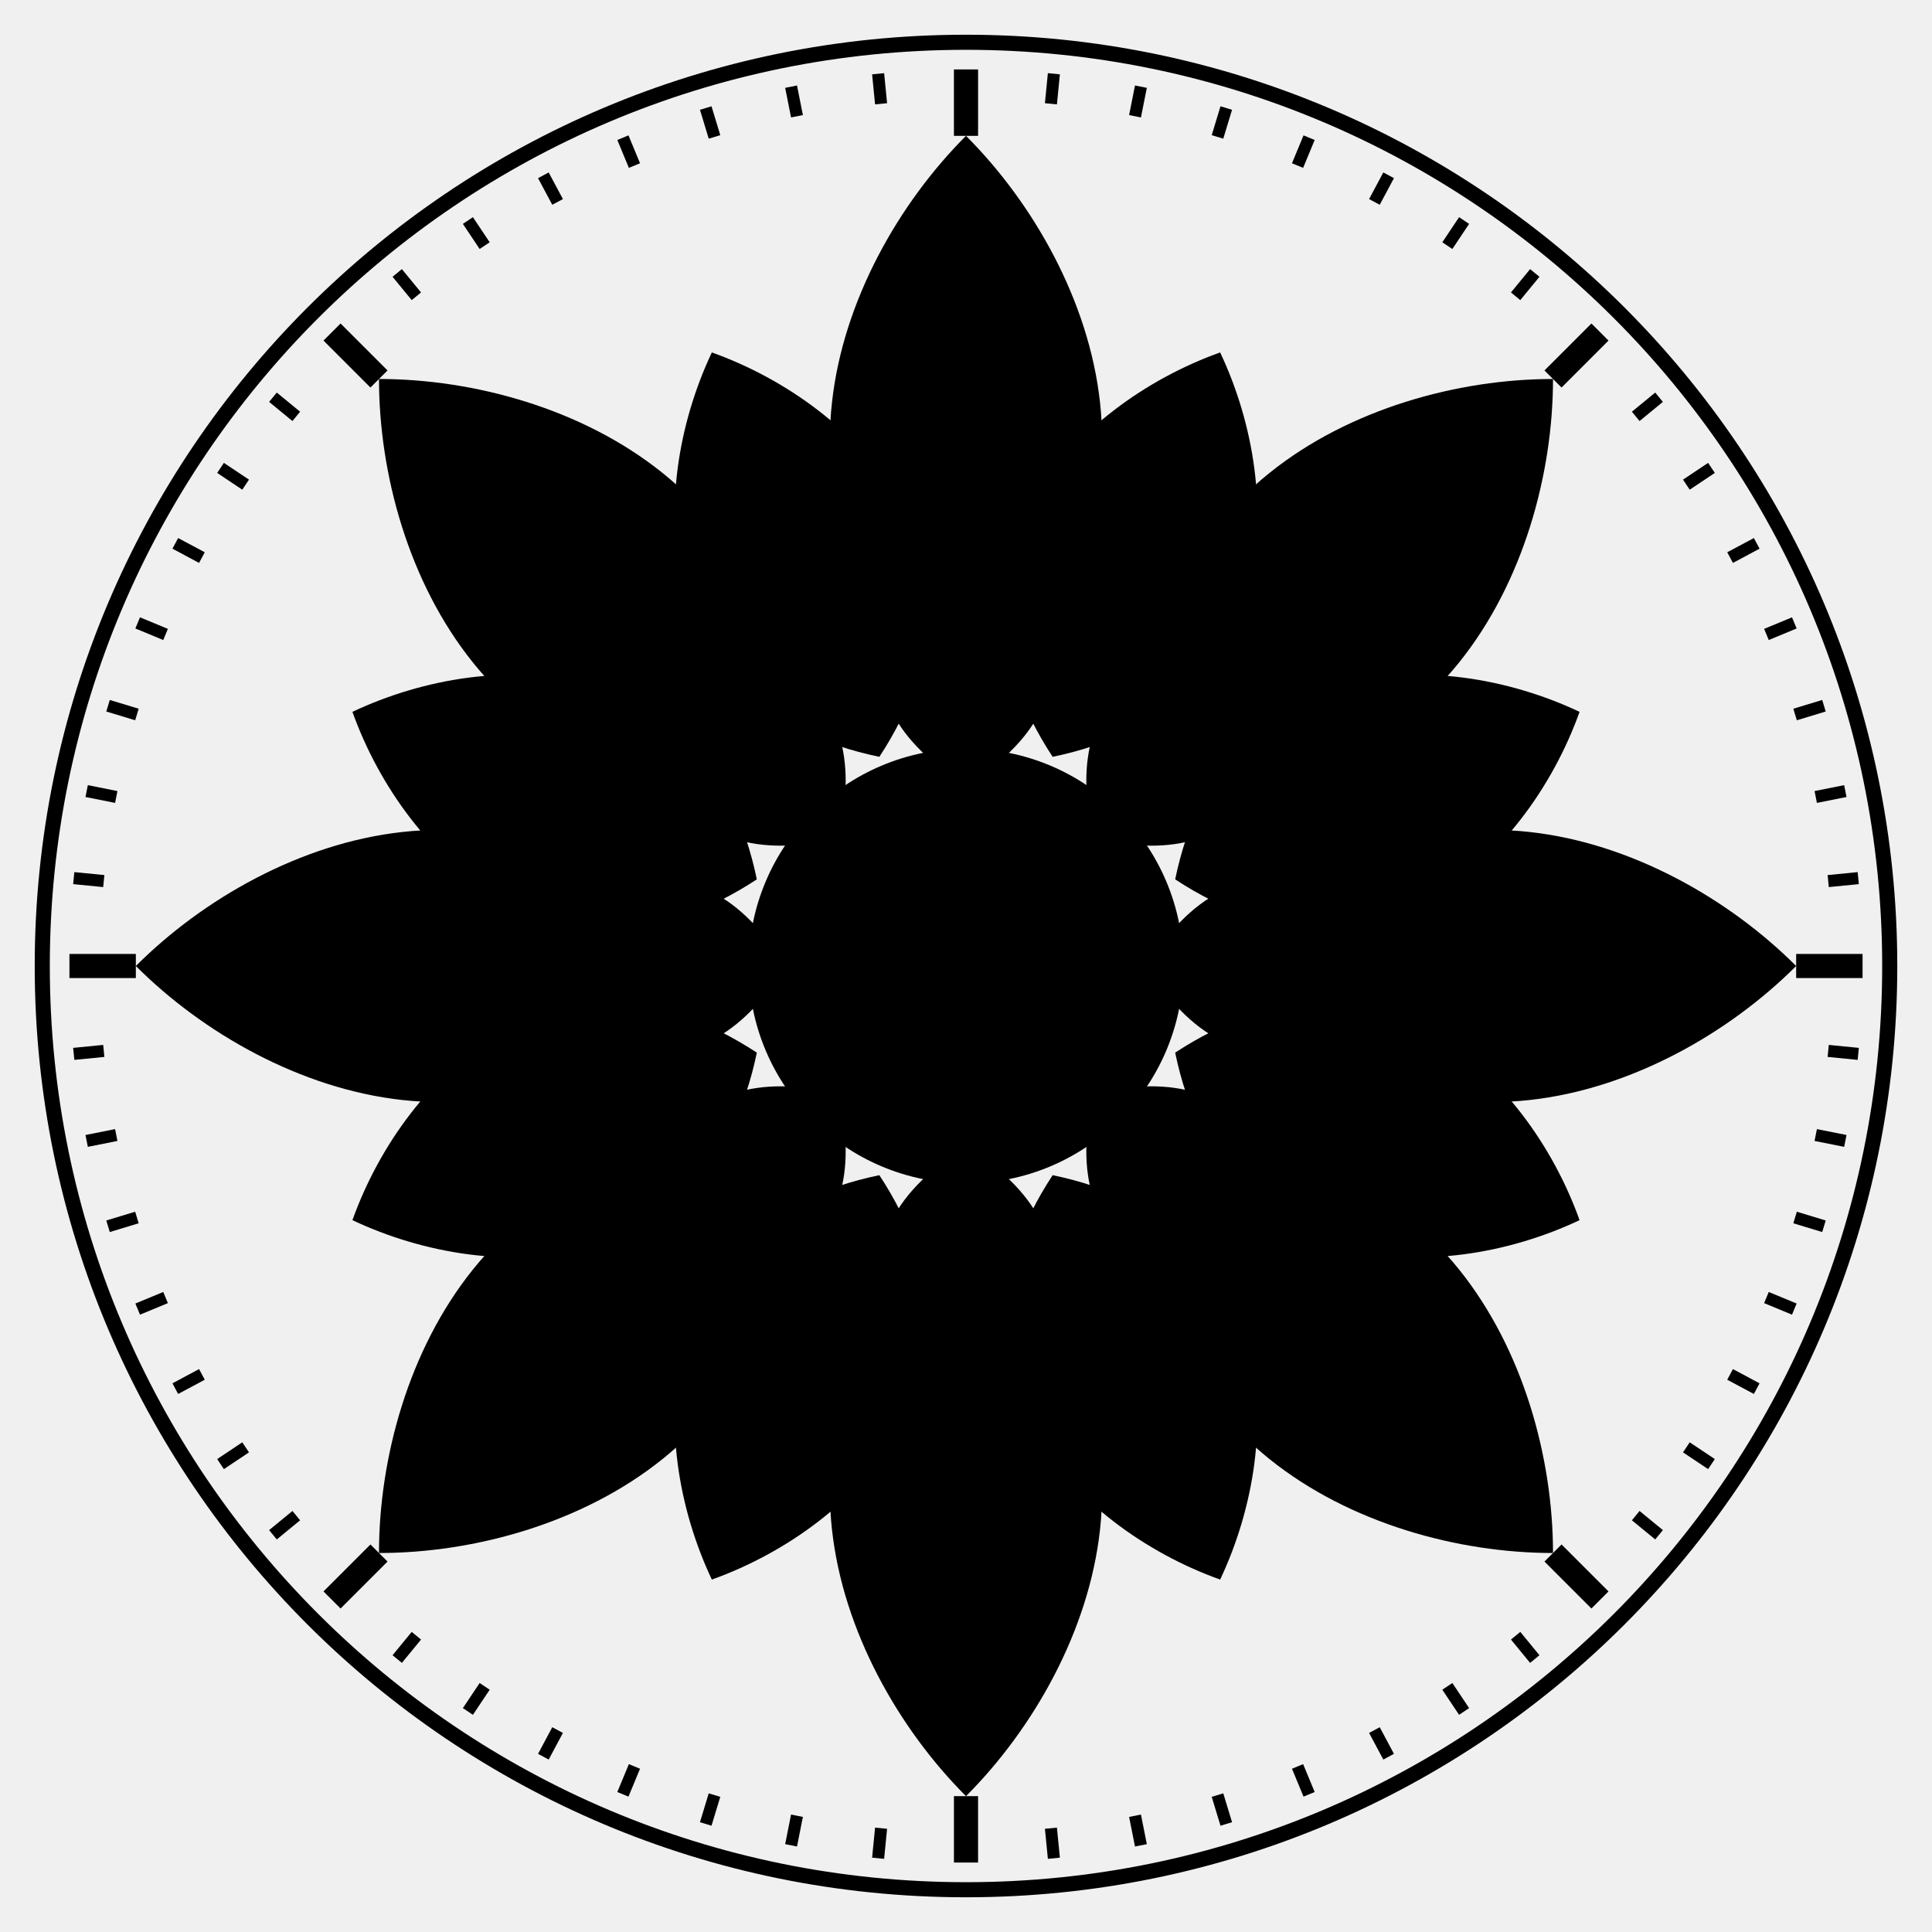
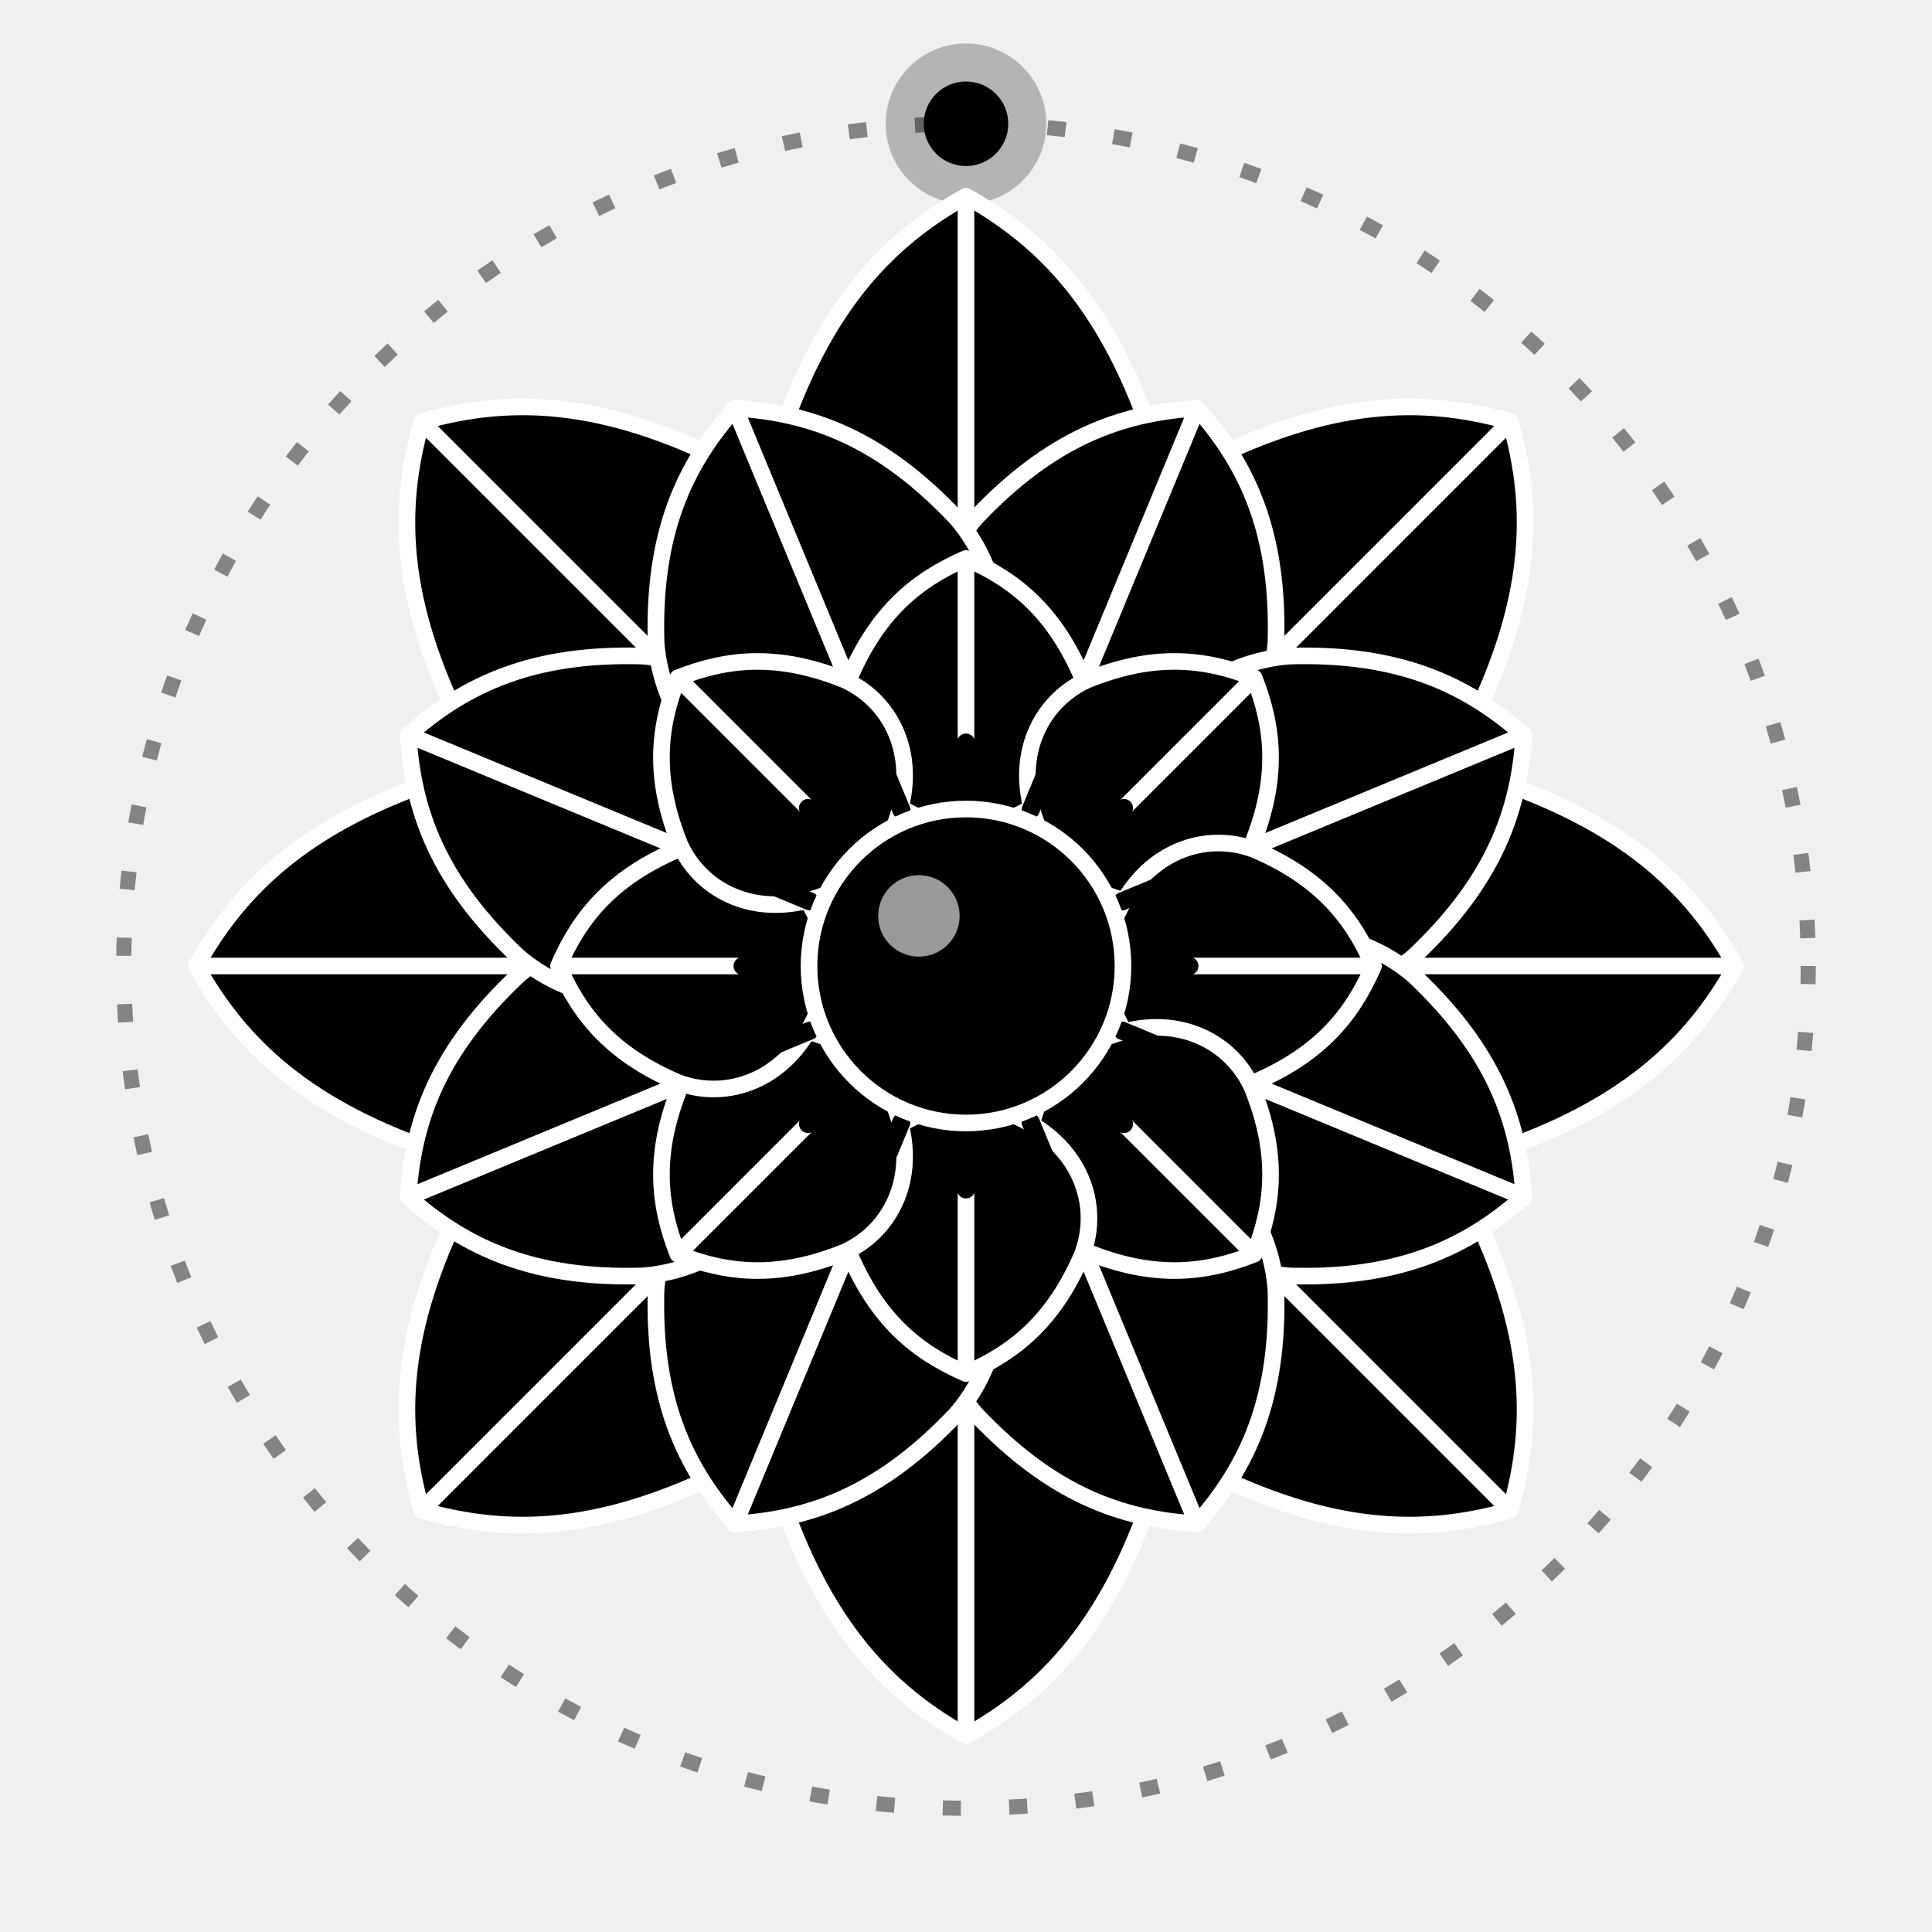
<svg xmlns="http://www.w3.org/2000/svg" viewBox="-32 -32 64 64" role="img" aria-label="Neelabja Mukhopadhyay">
-   <g id="dial" fill="none" stroke="currentColor">
-     <circle r="30.6" stroke-width="0.5" />
-     <line y1="-29.70" y2="-27.50" stroke-width="0.8" transform="rotate(0)" />
-     <line y1="-29.70" y2="-28.70" stroke-width="0.4" transform="rotate(5.625)" />
-     <line y1="-29.70" y2="-28.70" stroke-width="0.4" transform="rotate(11.25)" />
-     <line y1="-29.70" y2="-28.70" stroke-width="0.4" transform="rotate(16.875)" />
-     <line y1="-29.70" y2="-28.70" stroke-width="0.4" transform="rotate(22.5)" />
-     <line y1="-29.70" y2="-28.70" stroke-width="0.4" transform="rotate(28.125)" />
-     <line y1="-29.70" y2="-28.70" stroke-width="0.4" transform="rotate(33.75)" />
-     <line y1="-29.70" y2="-28.70" stroke-width="0.4" transform="rotate(39.375)" />
-     <line y1="-29.70" y2="-27.50" stroke-width="0.8" transform="rotate(45)" />
-     <line y1="-29.70" y2="-28.70" stroke-width="0.4" transform="rotate(50.625)" />
-     <line y1="-29.70" y2="-28.70" stroke-width="0.4" transform="rotate(56.25)" />
-     <line y1="-29.70" y2="-28.70" stroke-width="0.4" transform="rotate(61.875)" />
-     <line y1="-29.70" y2="-28.70" stroke-width="0.4" transform="rotate(67.5)" />
-     <line y1="-29.70" y2="-28.70" stroke-width="0.4" transform="rotate(73.125)" />
-     <line y1="-29.70" y2="-28.70" stroke-width="0.4" transform="rotate(78.75)" />
-     <line y1="-29.70" y2="-28.70" stroke-width="0.4" transform="rotate(84.375)" />
-     <line y1="-29.70" y2="-27.50" stroke-width="0.8" transform="rotate(90)" />
-     <line y1="-29.70" y2="-28.70" stroke-width="0.4" transform="rotate(95.625)" />
-     <line y1="-29.70" y2="-28.70" stroke-width="0.4" transform="rotate(101.25)" />
-     <line y1="-29.70" y2="-28.70" stroke-width="0.4" transform="rotate(106.875)" />
-     <line y1="-29.70" y2="-28.70" stroke-width="0.4" transform="rotate(112.5)" />
-     <line y1="-29.70" y2="-28.70" stroke-width="0.4" transform="rotate(118.125)" />
-     <line y1="-29.70" y2="-28.70" stroke-width="0.4" transform="rotate(123.75)" />
-     <line y1="-29.70" y2="-28.70" stroke-width="0.4" transform="rotate(129.375)" />
-     <line y1="-29.70" y2="-27.50" stroke-width="0.8" transform="rotate(135)" />
-     <line y1="-29.70" y2="-28.70" stroke-width="0.4" transform="rotate(140.625)" />
-     <line y1="-29.70" y2="-28.70" stroke-width="0.4" transform="rotate(146.25)" />
-     <line y1="-29.70" y2="-28.70" stroke-width="0.4" transform="rotate(151.875)" />
-     <line y1="-29.70" y2="-28.70" stroke-width="0.4" transform="rotate(157.5)" />
-     <line y1="-29.70" y2="-28.70" stroke-width="0.4" transform="rotate(163.125)" />
-     <line y1="-29.70" y2="-28.70" stroke-width="0.4" transform="rotate(168.75)" />
-     <line y1="-29.70" y2="-28.70" stroke-width="0.4" transform="rotate(174.375)" />
-     <line y1="-29.70" y2="-27.50" stroke-width="0.8" transform="rotate(180)" />
-     <line y1="-29.70" y2="-28.70" stroke-width="0.4" transform="rotate(185.625)" />
-     <line y1="-29.70" y2="-28.70" stroke-width="0.4" transform="rotate(191.25)" />
-     <line y1="-29.70" y2="-28.70" stroke-width="0.4" transform="rotate(196.875)" />
-     <line y1="-29.70" y2="-28.70" stroke-width="0.4" transform="rotate(202.5)" />
-     <line y1="-29.70" y2="-28.70" stroke-width="0.4" transform="rotate(208.125)" />
-     <line y1="-29.70" y2="-28.70" stroke-width="0.4" transform="rotate(213.75)" />
-     <line y1="-29.70" y2="-28.70" stroke-width="0.4" transform="rotate(219.375)" />
-     <line y1="-29.70" y2="-27.50" stroke-width="0.8" transform="rotate(225)" />
-     <line y1="-29.70" y2="-28.70" stroke-width="0.4" transform="rotate(230.625)" />
-     <line y1="-29.70" y2="-28.70" stroke-width="0.4" transform="rotate(236.25)" />
-     <line y1="-29.70" y2="-28.70" stroke-width="0.4" transform="rotate(241.875)" />
-     <line y1="-29.70" y2="-28.70" stroke-width="0.4" transform="rotate(247.5)" />
-     <line y1="-29.70" y2="-28.70" stroke-width="0.4" transform="rotate(253.125)" />
-     <line y1="-29.70" y2="-28.70" stroke-width="0.4" transform="rotate(258.75)" />
-     <line y1="-29.70" y2="-28.70" stroke-width="0.4" transform="rotate(264.375)" />
-     <line y1="-29.70" y2="-27.50" stroke-width="0.8" transform="rotate(270)" />
-     <line y1="-29.70" y2="-28.70" stroke-width="0.4" transform="rotate(275.625)" />
-     <line y1="-29.70" y2="-28.70" stroke-width="0.4" transform="rotate(281.25)" />
-     <line y1="-29.70" y2="-28.70" stroke-width="0.4" transform="rotate(286.875)" />
-     <line y1="-29.70" y2="-28.70" stroke-width="0.4" transform="rotate(292.5)" />
-     <line y1="-29.70" y2="-28.70" stroke-width="0.4" transform="rotate(298.125)" />
-     <line y1="-29.70" y2="-28.70" stroke-width="0.4" transform="rotate(303.75)" />
-     <line y1="-29.70" y2="-28.70" stroke-width="0.4" transform="rotate(309.375)" />
-     <line y1="-29.70" y2="-27.50" stroke-width="0.8" transform="rotate(315)" />
-     <line y1="-29.70" y2="-28.70" stroke-width="0.4" transform="rotate(320.625)" />
-     <line y1="-29.70" y2="-28.70" stroke-width="0.4" transform="rotate(326.25)" />
-     <line y1="-29.70" y2="-28.70" stroke-width="0.4" transform="rotate(331.875)" />
-     <line y1="-29.70" y2="-28.70" stroke-width="0.4" transform="rotate(337.5)" />
-     <line y1="-29.70" y2="-28.70" stroke-width="0.4" transform="rotate(343.125)" />
-     <line y1="-29.70" y2="-28.70" stroke-width="0.4" transform="rotate(348.75)" />
-     <line y1="-29.70" y2="-28.70" stroke-width="0.4" transform="rotate(354.375)" />
+   <defs>
+     <linearGradient id="full-mono-back-lit" gradientUnits="userSpaceOnUse" x1="0" y1="-7" x2="0" y2="-25.5">
+       <stop offset="0" stop-color="currentColor" />
+       <stop offset="1" stop-color="currentColor" />
+     </linearGradient>
+     <linearGradient id="full-mono-back-shade" gradientUnits="userSpaceOnUse" x1="0" y1="-7" x2="0" y2="-25.5">
+       <stop offset="0" stop-color="currentColor" />
+       <stop offset="1" stop-color="currentColor" />
+     </linearGradient>
+     <linearGradient id="full-mono-middle-lit" gradientUnits="userSpaceOnUse" x1="0" y1="-6" x2="0" y2="-20">
+       <stop offset="0" stop-color="currentColor" />
+       <stop offset="1" stop-color="currentColor" />
+     </linearGradient>
+     <linearGradient id="full-mono-middle-shade" gradientUnits="userSpaceOnUse" x1="0" y1="-6" x2="0" y2="-20">
+       <stop offset="0" stop-color="currentColor" />
+       <stop offset="1" stop-color="currentColor" />
+     </linearGradient>
+     <linearGradient id="full-mono-front-lit" gradientUnits="userSpaceOnUse" x1="0" y1="-4.5" x2="0" y2="-13.5">
+       <stop offset="0" stop-color="currentColor" />
+       <stop offset="1" stop-color="currentColor" />
+     </linearGradient>
+     <linearGradient id="full-mono-front-shade" gradientUnits="userSpaceOnUse" x1="0" y1="-4.5" x2="0" y2="-13.5">
+       <stop offset="0" stop-color="currentColor" />
+       <stop offset="1" stop-color="currentColor" />
+     </linearGradient>
+     <radialGradient id="full-mono-heart" cx="0.4" cy="0.36" r="0.62">
+       <stop offset="0" stop-color="currentColor" />
+       <stop offset="0.5" stop-color="currentColor" />
+       <stop offset="1" stop-color="currentColor" />
+     </radialGradient>
+   </defs>
+   <circle r="27.9" fill="none" stroke="currentColor" stroke-width="0.5" stroke-dasharray="0.6 1.6" opacity="0.45" />
+   <g class="logo__orbit">
+     <circle cy="-27.9" r="2.66" fill="currentColor" opacity="0.25" />
+     <circle cy="-27.9" r="1.4" fill="currentColor" />
  </g>
-   <g id="petals-back" fill="currentColor">
-     <path d="M0 -9C7.4 -14.55 4.44 -23.06 0 -27.5C-4.44 -23.06 -7.4 -14.55 0 -9Z" transform="rotate(0)" />
-     <path d="M0 -9C7.4 -14.55 4.44 -23.06 0 -27.5C-4.44 -23.06 -7.4 -14.55 0 -9Z" transform="rotate(45)" />
-     <path d="M0 -9C7.4 -14.55 4.44 -23.06 0 -27.5C-4.44 -23.06 -7.4 -14.55 0 -9Z" transform="rotate(90)" />
-     <path d="M0 -9C7.4 -14.55 4.44 -23.06 0 -27.5C-4.44 -23.06 -7.4 -14.55 0 -9Z" transform="rotate(135)" />
-     <path d="M0 -9C7.4 -14.55 4.44 -23.06 0 -27.5C-4.44 -23.06 -7.4 -14.55 0 -9Z" transform="rotate(180)" />
-     <path d="M0 -9C7.4 -14.55 4.44 -23.06 0 -27.5C-4.44 -23.06 -7.4 -14.55 0 -9Z" transform="rotate(225)" />
-     <path d="M0 -9C7.4 -14.55 4.44 -23.06 0 -27.5C-4.44 -23.06 -7.4 -14.55 0 -9Z" transform="rotate(270)" />
-     <path d="M0 -9C7.4 -14.55 4.44 -23.06 0 -27.5C-4.44 -23.06 -7.4 -14.55 0 -9Z" transform="rotate(315)" />
-   </g>
-   <g id="petals-middle" fill="currentColor">
-     <path d="M0 -7.5C6.4 -11.85 3.84 -18.52 0 -22C-3.84 -18.52 -6.4 -11.85 0 -7.5Z" transform="rotate(22.5)" />
-     <path d="M0 -7.5C6.4 -11.85 3.84 -18.52 0 -22C-3.84 -18.52 -6.4 -11.85 0 -7.5Z" transform="rotate(67.5)" />
-     <path d="M0 -7.5C6.4 -11.85 3.84 -18.52 0 -22C-3.84 -18.52 -6.4 -11.85 0 -7.5Z" transform="rotate(112.5)" />
-     <path d="M0 -7.5C6.4 -11.85 3.84 -18.52 0 -22C-3.84 -18.52 -6.4 -11.85 0 -7.5Z" transform="rotate(157.5)" />
-     <path d="M0 -7.5C6.4 -11.85 3.84 -18.52 0 -22C-3.84 -18.52 -6.4 -11.85 0 -7.5Z" transform="rotate(202.5)" />
-     <path d="M0 -7.5C6.4 -11.85 3.84 -18.52 0 -22C-3.84 -18.52 -6.4 -11.85 0 -7.5Z" transform="rotate(247.5)" />
-     <path d="M0 -7.5C6.4 -11.85 3.84 -18.52 0 -22C-3.84 -18.52 -6.4 -11.85 0 -7.5Z" transform="rotate(292.5)" />
-     <path d="M0 -7.5C6.4 -11.85 3.84 -18.52 0 -22C-3.84 -18.52 -6.4 -11.85 0 -7.5Z" transform="rotate(337.5)" />
-   </g>
-   <g id="petals-front" fill="currentColor">
-     <path d="M0 -6C4.8 -8.85 2.88 -13.22 0 -15.5C-2.88 -13.22 -4.8 -8.85 0 -6Z" transform="rotate(0)" />
-     <path d="M0 -6C4.8 -8.85 2.88 -13.22 0 -15.5C-2.88 -13.22 -4.8 -8.85 0 -6Z" transform="rotate(45)" />
-     <path d="M0 -6C4.8 -8.85 2.88 -13.22 0 -15.5C-2.88 -13.22 -4.8 -8.85 0 -6Z" transform="rotate(90)" />
-     <path d="M0 -6C4.8 -8.85 2.88 -13.22 0 -15.5C-2.88 -13.22 -4.8 -8.85 0 -6Z" transform="rotate(135)" />
-     <path d="M0 -6C4.8 -8.85 2.88 -13.22 0 -15.5C-2.88 -13.22 -4.8 -8.85 0 -6Z" transform="rotate(180)" />
-     <path d="M0 -6C4.8 -8.85 2.88 -13.22 0 -15.5C-2.88 -13.22 -4.8 -8.85 0 -6Z" transform="rotate(225)" />
-     <path d="M0 -6C4.8 -8.85 2.88 -13.22 0 -15.5C-2.88 -13.22 -4.8 -8.85 0 -6Z" transform="rotate(270)" />
-     <path d="M0 -6C4.8 -8.85 2.88 -13.22 0 -15.5C-2.88 -13.22 -4.8 -8.85 0 -6Z" transform="rotate(315)" />
-   </g>
-   <g id="lens">
-     <circle r="7.2" fill="currentColor" />
+   <g class="logo__turn">
+     <g class="logo__layer logo__layer--back">
+       <g transform="rotate(0)">
+         <g class="logo__petal" style="--i:0;--l:0">
+           <path d="M0 -7C-5.55 -8.11 -7.4 -13.29 -6.22 -17.36C-4.74 -21.8 -2.66 -24.02 0 -25.5Z" fill="url(#full-mono-back-lit)" />
+           <path d="M0 -7C5.55 -8.11 7.4 -13.29 6.22 -17.36C4.74 -21.8 2.66 -24.02 0 -25.5Z" fill="url(#full-mono-back-shade)" />
+           <path d="M0 -7C-5.55 -8.11 -7.4 -13.29 -6.22 -17.36C-4.74 -21.8 -2.66 -24.02 0 -25.5ZM0 -7C5.55 -8.11 7.4 -13.29 6.22 -17.36C4.74 -21.8 2.66 -24.02 0 -25.5Z" fill="none" stroke="#ffffff" stroke-width="0.55" stroke-linejoin="round" />
+         </g>
+       </g>
+       <g transform="rotate(45)">
+         <g class="logo__petal" style="--i:1;--l:0">
+           <path d="M0 -7C-5.55 -8.11 -7.4 -13.29 -6.22 -17.36C-4.74 -21.8 -2.66 -24.02 0 -25.5Z" fill="url(#full-mono-back-lit)" />
+           <path d="M0 -7C5.55 -8.11 7.4 -13.29 6.22 -17.36C4.74 -21.8 2.66 -24.02 0 -25.5Z" fill="url(#full-mono-back-shade)" />
+           <path d="M0 -7C-5.55 -8.11 -7.4 -13.29 -6.22 -17.36C-4.74 -21.8 -2.66 -24.02 0 -25.5ZM0 -7C5.55 -8.11 7.4 -13.29 6.22 -17.36C4.74 -21.8 2.66 -24.02 0 -25.5Z" fill="none" stroke="#ffffff" stroke-width="0.55" stroke-linejoin="round" />
+         </g>
+       </g>
+       <g transform="rotate(90)">
+         <g class="logo__petal" style="--i:2;--l:0">
+           <path d="M0 -7C-5.55 -8.11 -7.4 -13.29 -6.22 -17.36C-4.74 -21.8 -2.66 -24.02 0 -25.5Z" fill="url(#full-mono-back-lit)" />
+           <path d="M0 -7C5.55 -8.11 7.4 -13.29 6.22 -17.36C4.74 -21.8 2.66 -24.02 0 -25.5Z" fill="url(#full-mono-back-shade)" />
+           <path d="M0 -7C-5.55 -8.11 -7.4 -13.29 -6.22 -17.36C-4.74 -21.8 -2.66 -24.02 0 -25.5ZM0 -7C5.55 -8.11 7.4 -13.29 6.22 -17.36C4.74 -21.8 2.66 -24.02 0 -25.5Z" fill="none" stroke="#ffffff" stroke-width="0.55" stroke-linejoin="round" />
+         </g>
+       </g>
+       <g transform="rotate(135)">
+         <g class="logo__petal" style="--i:3;--l:0">
+           <path d="M0 -7C-5.55 -8.11 -7.4 -13.29 -6.22 -17.36C-4.74 -21.8 -2.66 -24.02 0 -25.5Z" fill="url(#full-mono-back-lit)" />
+           <path d="M0 -7C5.55 -8.11 7.4 -13.29 6.22 -17.36C4.74 -21.8 2.66 -24.02 0 -25.5Z" fill="url(#full-mono-back-shade)" />
+           <path d="M0 -7C-5.55 -8.11 -7.4 -13.29 -6.22 -17.36C-4.74 -21.8 -2.66 -24.02 0 -25.5ZM0 -7C5.55 -8.11 7.4 -13.29 6.22 -17.36C4.74 -21.8 2.66 -24.02 0 -25.5Z" fill="none" stroke="#ffffff" stroke-width="0.55" stroke-linejoin="round" />
+         </g>
+       </g>
+       <g transform="rotate(180)">
+         <g class="logo__petal" style="--i:4;--l:0">
+           <path d="M0 -7C-5.55 -8.11 -7.4 -13.29 -6.22 -17.36C-4.74 -21.8 -2.66 -24.02 0 -25.5Z" fill="url(#full-mono-back-lit)" />
+           <path d="M0 -7C5.55 -8.11 7.4 -13.29 6.22 -17.36C4.74 -21.8 2.66 -24.02 0 -25.5Z" fill="url(#full-mono-back-shade)" />
+           <path d="M0 -7C-5.55 -8.11 -7.4 -13.29 -6.22 -17.36C-4.74 -21.8 -2.66 -24.02 0 -25.5ZM0 -7C5.55 -8.11 7.4 -13.29 6.22 -17.36C4.74 -21.8 2.66 -24.02 0 -25.5Z" fill="none" stroke="#ffffff" stroke-width="0.55" stroke-linejoin="round" />
+         </g>
+       </g>
+       <g transform="rotate(225)">
+         <g class="logo__petal" style="--i:5;--l:0">
+           <path d="M0 -7C-5.55 -8.11 -7.4 -13.29 -6.22 -17.36C-4.74 -21.8 -2.66 -24.02 0 -25.5Z" fill="url(#full-mono-back-lit)" />
+           <path d="M0 -7C5.55 -8.11 7.4 -13.29 6.22 -17.36C4.74 -21.8 2.66 -24.02 0 -25.5Z" fill="url(#full-mono-back-shade)" />
+           <path d="M0 -7C-5.55 -8.11 -7.4 -13.29 -6.22 -17.36C-4.74 -21.8 -2.66 -24.02 0 -25.5ZM0 -7C5.55 -8.11 7.4 -13.29 6.22 -17.36C4.74 -21.8 2.66 -24.02 0 -25.5Z" fill="none" stroke="#ffffff" stroke-width="0.55" stroke-linejoin="round" />
+         </g>
+       </g>
+       <g transform="rotate(270)">
+         <g class="logo__petal" style="--i:6;--l:0">
+           <path d="M0 -7C-5.55 -8.11 -7.4 -13.29 -6.22 -17.36C-4.74 -21.8 -2.66 -24.02 0 -25.5Z" fill="url(#full-mono-back-lit)" />
+           <path d="M0 -7C5.55 -8.11 7.4 -13.29 6.22 -17.36C4.74 -21.8 2.66 -24.02 0 -25.5Z" fill="url(#full-mono-back-shade)" />
+           <path d="M0 -7C-5.55 -8.11 -7.4 -13.29 -6.22 -17.36C-4.74 -21.8 -2.66 -24.02 0 -25.5ZM0 -7C5.55 -8.11 7.4 -13.29 6.22 -17.36C4.74 -21.8 2.66 -24.02 0 -25.5Z" fill="none" stroke="#ffffff" stroke-width="0.55" stroke-linejoin="round" />
+         </g>
+       </g>
+       <g transform="rotate(315)">
+         <g class="logo__petal" style="--i:7;--l:0">
+           <path d="M0 -7C-5.55 -8.11 -7.4 -13.29 -6.22 -17.36C-4.74 -21.8 -2.66 -24.02 0 -25.5Z" fill="url(#full-mono-back-lit)" />
+           <path d="M0 -7C5.55 -8.11 7.4 -13.29 6.22 -17.36C4.74 -21.8 2.66 -24.02 0 -25.5Z" fill="url(#full-mono-back-shade)" />
+           <path d="M0 -7C-5.55 -8.11 -7.4 -13.29 -6.22 -17.36C-4.74 -21.8 -2.66 -24.02 0 -25.5ZM0 -7C5.55 -8.11 7.4 -13.29 6.22 -17.36C4.74 -21.8 2.66 -24.02 0 -25.5Z" fill="none" stroke="#ffffff" stroke-width="0.55" stroke-linejoin="round" />
+         </g>
+       </g>
+     </g>
+     <g class="logo__layer logo__layer--middle">
+       <g transform="rotate(22.5)">
+         <g class="logo__petal" style="--i:0;--l:1">
+           <path d="M0 -6C-4.8 -6.84 -6.4 -10.76 -5.38 -13.84C-4.1 -17.2 -2.3 -18.88 0 -20Z" fill="url(#full-mono-middle-lit)" />
+           <path d="M0 -6C4.8 -6.84 6.4 -10.76 5.38 -13.84C4.1 -17.2 2.3 -18.88 0 -20Z" fill="url(#full-mono-middle-shade)" />
+           <path d="M0 -6C-4.8 -6.84 -6.4 -10.76 -5.38 -13.84C-4.1 -17.2 -2.3 -18.88 0 -20ZM0 -6C4.8 -6.84 6.4 -10.76 5.38 -13.84C4.1 -17.2 2.3 -18.88 0 -20Z" fill="none" stroke="#ffffff" stroke-width="0.55" stroke-linejoin="round" />
+         </g>
+       </g>
+       <g transform="rotate(67.5)">
+         <g class="logo__petal" style="--i:1;--l:1">
+           <path d="M0 -6C-4.8 -6.84 -6.4 -10.76 -5.38 -13.84C-4.1 -17.2 -2.3 -18.88 0 -20Z" fill="url(#full-mono-middle-lit)" />
+           <path d="M0 -6C4.8 -6.84 6.4 -10.76 5.38 -13.84C4.1 -17.2 2.3 -18.88 0 -20Z" fill="url(#full-mono-middle-shade)" />
+           <path d="M0 -6C-4.8 -6.84 -6.4 -10.76 -5.38 -13.84C-4.1 -17.2 -2.3 -18.88 0 -20ZM0 -6C4.8 -6.84 6.4 -10.76 5.38 -13.84C4.1 -17.2 2.3 -18.88 0 -20Z" fill="none" stroke="#ffffff" stroke-width="0.55" stroke-linejoin="round" />
+         </g>
+       </g>
+       <g transform="rotate(112.5)">
+         <g class="logo__petal" style="--i:2;--l:1">
+           <path d="M0 -6C-4.8 -6.84 -6.4 -10.76 -5.38 -13.84C-4.1 -17.2 -2.3 -18.88 0 -20Z" fill="url(#full-mono-middle-lit)" />
+           <path d="M0 -6C4.8 -6.84 6.4 -10.76 5.38 -13.84C4.1 -17.2 2.3 -18.88 0 -20Z" fill="url(#full-mono-middle-shade)" />
+           <path d="M0 -6C-4.8 -6.84 -6.4 -10.76 -5.38 -13.84C-4.1 -17.2 -2.3 -18.88 0 -20ZM0 -6C4.8 -6.84 6.4 -10.76 5.38 -13.84C4.1 -17.2 2.3 -18.88 0 -20Z" fill="none" stroke="#ffffff" stroke-width="0.55" stroke-linejoin="round" />
+         </g>
+       </g>
+       <g transform="rotate(157.5)">
+         <g class="logo__petal" style="--i:3;--l:1">
+           <path d="M0 -6C-4.8 -6.84 -6.4 -10.76 -5.38 -13.84C-4.1 -17.2 -2.3 -18.88 0 -20Z" fill="url(#full-mono-middle-lit)" />
+           <path d="M0 -6C4.8 -6.84 6.4 -10.76 5.38 -13.84C4.1 -17.2 2.3 -18.88 0 -20Z" fill="url(#full-mono-middle-shade)" />
+           <path d="M0 -6C-4.8 -6.84 -6.4 -10.76 -5.38 -13.84C-4.1 -17.2 -2.3 -18.88 0 -20ZM0 -6C4.8 -6.84 6.4 -10.76 5.38 -13.84C4.1 -17.2 2.3 -18.88 0 -20Z" fill="none" stroke="#ffffff" stroke-width="0.55" stroke-linejoin="round" />
+         </g>
+       </g>
+       <g transform="rotate(202.5)">
+         <g class="logo__petal" style="--i:4;--l:1">
+           <path d="M0 -6C-4.8 -6.84 -6.4 -10.76 -5.38 -13.84C-4.1 -17.2 -2.3 -18.88 0 -20Z" fill="url(#full-mono-middle-lit)" />
+           <path d="M0 -6C4.8 -6.84 6.4 -10.76 5.38 -13.84C4.1 -17.2 2.3 -18.88 0 -20Z" fill="url(#full-mono-middle-shade)" />
+           <path d="M0 -6C-4.8 -6.84 -6.4 -10.76 -5.38 -13.84C-4.1 -17.2 -2.3 -18.88 0 -20ZM0 -6C4.8 -6.84 6.4 -10.76 5.38 -13.84C4.1 -17.2 2.3 -18.88 0 -20Z" fill="none" stroke="#ffffff" stroke-width="0.55" stroke-linejoin="round" />
+         </g>
+       </g>
+       <g transform="rotate(247.5)">
+         <g class="logo__petal" style="--i:5;--l:1">
+           <path d="M0 -6C-4.8 -6.84 -6.4 -10.76 -5.38 -13.84C-4.1 -17.2 -2.3 -18.88 0 -20Z" fill="url(#full-mono-middle-lit)" />
+           <path d="M0 -6C4.8 -6.84 6.4 -10.76 5.38 -13.84C4.1 -17.2 2.3 -18.88 0 -20Z" fill="url(#full-mono-middle-shade)" />
+           <path d="M0 -6C-4.8 -6.84 -6.4 -10.76 -5.38 -13.84C-4.1 -17.2 -2.3 -18.88 0 -20ZM0 -6C4.8 -6.84 6.4 -10.76 5.38 -13.84C4.1 -17.2 2.3 -18.88 0 -20Z" fill="none" stroke="#ffffff" stroke-width="0.55" stroke-linejoin="round" />
+         </g>
+       </g>
+       <g transform="rotate(292.5)">
+         <g class="logo__petal" style="--i:6;--l:1">
+           <path d="M0 -6C-4.8 -6.84 -6.4 -10.76 -5.38 -13.84C-4.1 -17.2 -2.3 -18.88 0 -20Z" fill="url(#full-mono-middle-lit)" />
+           <path d="M0 -6C4.8 -6.84 6.4 -10.76 5.38 -13.84C4.1 -17.2 2.3 -18.88 0 -20Z" fill="url(#full-mono-middle-shade)" />
+           <path d="M0 -6C-4.8 -6.84 -6.4 -10.76 -5.38 -13.84C-4.1 -17.2 -2.3 -18.88 0 -20ZM0 -6C4.8 -6.84 6.4 -10.76 5.38 -13.84C4.1 -17.2 2.3 -18.88 0 -20Z" fill="none" stroke="#ffffff" stroke-width="0.55" stroke-linejoin="round" />
+         </g>
+       </g>
+       <g transform="rotate(337.5)">
+         <g class="logo__petal" style="--i:7;--l:1">
+           <path d="M0 -6C-4.8 -6.84 -6.4 -10.76 -5.38 -13.84C-4.1 -17.2 -2.3 -18.88 0 -20Z" fill="url(#full-mono-middle-lit)" />
+           <path d="M0 -6C4.8 -6.84 6.4 -10.76 5.38 -13.84C4.1 -17.2 2.3 -18.88 0 -20Z" fill="url(#full-mono-middle-shade)" />
+           <path d="M0 -6C-4.8 -6.84 -6.4 -10.76 -5.38 -13.84C-4.1 -17.2 -2.3 -18.88 0 -20ZM0 -6C4.8 -6.84 6.4 -10.76 5.38 -13.84C4.1 -17.2 2.3 -18.88 0 -20Z" fill="none" stroke="#ffffff" stroke-width="0.55" stroke-linejoin="round" />
+         </g>
+       </g>
+     </g>
+     <g class="logo__layer logo__layer--front">
+       <g transform="rotate(0)">
+         <g class="logo__petal" style="--i:0;--l:2">
+           <path d="M0 -4.5C-3.45 -5.04 -4.6 -7.56 -3.86 -9.54C-2.94 -11.7 -1.66 -12.78 0 -13.5Z" fill="url(#full-mono-front-lit)" />
+           <path d="M0 -4.5C3.45 -5.04 4.6 -7.56 3.86 -9.54C2.94 -11.7 1.66 -12.78 0 -13.5Z" fill="url(#full-mono-front-shade)" />
+           <path d="M0 -4.5C-3.45 -5.04 -4.6 -7.56 -3.86 -9.54C-2.94 -11.7 -1.66 -12.78 0 -13.5ZM0 -4.5C3.45 -5.04 4.6 -7.56 3.86 -9.54C2.94 -11.7 1.66 -12.78 0 -13.5Z" fill="none" stroke="#ffffff" stroke-width="0.55" stroke-linejoin="round" />
+         </g>
+       </g>
+       <g transform="rotate(45)">
+         <g class="logo__petal" style="--i:1;--l:2">
+           <path d="M0 -4.5C-3.45 -5.04 -4.6 -7.56 -3.86 -9.54C-2.94 -11.7 -1.66 -12.78 0 -13.5Z" fill="url(#full-mono-front-lit)" />
+           <path d="M0 -4.5C3.45 -5.04 4.6 -7.56 3.86 -9.54C2.94 -11.7 1.66 -12.78 0 -13.5Z" fill="url(#full-mono-front-shade)" />
+           <path d="M0 -4.5C-3.45 -5.04 -4.6 -7.56 -3.86 -9.54C-2.94 -11.7 -1.66 -12.78 0 -13.5ZM0 -4.5C3.45 -5.04 4.6 -7.56 3.86 -9.54C2.94 -11.7 1.66 -12.78 0 -13.5Z" fill="none" stroke="#ffffff" stroke-width="0.55" stroke-linejoin="round" />
+         </g>
+       </g>
+       <g transform="rotate(90)">
+         <g class="logo__petal" style="--i:2;--l:2">
+           <path d="M0 -4.5C-3.45 -5.04 -4.6 -7.56 -3.86 -9.54C-2.94 -11.7 -1.66 -12.78 0 -13.5Z" fill="url(#full-mono-front-lit)" />
+           <path d="M0 -4.5C3.45 -5.04 4.6 -7.56 3.86 -9.54C2.94 -11.7 1.66 -12.78 0 -13.5Z" fill="url(#full-mono-front-shade)" />
+           <path d="M0 -4.5C-3.45 -5.04 -4.6 -7.56 -3.86 -9.54C-2.94 -11.7 -1.66 -12.78 0 -13.5ZM0 -4.5C3.45 -5.04 4.6 -7.56 3.86 -9.54C2.94 -11.7 1.66 -12.78 0 -13.5Z" fill="none" stroke="#ffffff" stroke-width="0.55" stroke-linejoin="round" />
+         </g>
+       </g>
+       <g transform="rotate(135)">
+         <g class="logo__petal" style="--i:3;--l:2">
+           <path d="M0 -4.5C-3.45 -5.04 -4.6 -7.56 -3.86 -9.54C-2.94 -11.7 -1.66 -12.78 0 -13.5Z" fill="url(#full-mono-front-lit)" />
+           <path d="M0 -4.5C3.45 -5.04 4.6 -7.56 3.86 -9.54C2.94 -11.7 1.66 -12.78 0 -13.5Z" fill="url(#full-mono-front-shade)" />
+           <path d="M0 -4.5C-3.45 -5.04 -4.6 -7.56 -3.86 -9.54C-2.94 -11.7 -1.66 -12.78 0 -13.5ZM0 -4.5C3.45 -5.04 4.6 -7.56 3.86 -9.54C2.94 -11.7 1.66 -12.78 0 -13.5Z" fill="none" stroke="#ffffff" stroke-width="0.55" stroke-linejoin="round" />
+         </g>
+       </g>
+       <g transform="rotate(180)">
+         <g class="logo__petal" style="--i:4;--l:2">
+           <path d="M0 -4.5C-3.45 -5.04 -4.6 -7.56 -3.86 -9.54C-2.94 -11.7 -1.66 -12.78 0 -13.5Z" fill="url(#full-mono-front-lit)" />
+           <path d="M0 -4.5C3.45 -5.04 4.6 -7.56 3.86 -9.54C2.94 -11.7 1.66 -12.78 0 -13.5Z" fill="url(#full-mono-front-shade)" />
+           <path d="M0 -4.5C-3.45 -5.04 -4.6 -7.56 -3.86 -9.54C-2.94 -11.7 -1.66 -12.78 0 -13.5ZM0 -4.5C3.45 -5.04 4.6 -7.56 3.86 -9.54C2.94 -11.7 1.66 -12.78 0 -13.5Z" fill="none" stroke="#ffffff" stroke-width="0.55" stroke-linejoin="round" />
+         </g>
+       </g>
+       <g transform="rotate(225)">
+         <g class="logo__petal" style="--i:5;--l:2">
+           <path d="M0 -4.5C-3.45 -5.04 -4.6 -7.56 -3.86 -9.54C-2.94 -11.7 -1.66 -12.78 0 -13.5Z" fill="url(#full-mono-front-lit)" />
+           <path d="M0 -4.5C3.45 -5.04 4.6 -7.56 3.86 -9.54C2.94 -11.7 1.66 -12.78 0 -13.5Z" fill="url(#full-mono-front-shade)" />
+           <path d="M0 -4.5C-3.45 -5.04 -4.6 -7.56 -3.86 -9.54C-2.94 -11.7 -1.66 -12.78 0 -13.5ZM0 -4.5C3.45 -5.04 4.6 -7.56 3.86 -9.54C2.94 -11.7 1.66 -12.78 0 -13.5Z" fill="none" stroke="#ffffff" stroke-width="0.55" stroke-linejoin="round" />
+         </g>
+       </g>
+       <g transform="rotate(270)">
+         <g class="logo__petal" style="--i:6;--l:2">
+           <path d="M0 -4.5C-3.45 -5.04 -4.6 -7.56 -3.86 -9.54C-2.94 -11.7 -1.66 -12.78 0 -13.5Z" fill="url(#full-mono-front-lit)" />
+           <path d="M0 -4.5C3.45 -5.04 4.6 -7.56 3.86 -9.54C2.94 -11.7 1.66 -12.78 0 -13.5Z" fill="url(#full-mono-front-shade)" />
+           <path d="M0 -4.5C-3.45 -5.04 -4.6 -7.56 -3.86 -9.54C-2.94 -11.7 -1.66 -12.78 0 -13.5ZM0 -4.5C3.45 -5.04 4.6 -7.56 3.86 -9.54C2.94 -11.7 1.66 -12.78 0 -13.5Z" fill="none" stroke="#ffffff" stroke-width="0.55" stroke-linejoin="round" />
+         </g>
+       </g>
+       <g transform="rotate(315)">
+         <g class="logo__petal" style="--i:7;--l:2">
+           <path d="M0 -4.5C-3.45 -5.04 -4.6 -7.56 -3.86 -9.54C-2.94 -11.7 -1.66 -12.78 0 -13.5Z" fill="url(#full-mono-front-lit)" />
+           <path d="M0 -4.5C3.45 -5.04 4.6 -7.56 3.86 -9.54C2.94 -11.7 1.66 -12.78 0 -13.5Z" fill="url(#full-mono-front-shade)" />
+           <path d="M0 -4.5C-3.45 -5.04 -4.6 -7.56 -3.86 -9.54C-2.94 -11.7 -1.66 -12.78 0 -13.5ZM0 -4.5C3.45 -5.04 4.6 -7.56 3.86 -9.54C2.94 -11.7 1.66 -12.78 0 -13.5Z" fill="none" stroke="#ffffff" stroke-width="0.55" stroke-linejoin="round" />
+         </g>
+       </g>
+     </g>
+     <g class="logo__heart">
+       <g stroke="currentColor" stroke-width="0.6" stroke-linecap="round">
+         <line y1="-5.6" y2="-7.4" transform="rotate(0)" />
+         <line y1="-5.6" y2="-7.4" transform="rotate(22.5)" />
+         <line y1="-5.6" y2="-7.4" transform="rotate(45)" />
+         <line y1="-5.6" y2="-7.4" transform="rotate(67.5)" />
+         <line y1="-5.6" y2="-7.4" transform="rotate(90)" />
+         <line y1="-5.6" y2="-7.4" transform="rotate(112.5)" />
+         <line y1="-5.6" y2="-7.4" transform="rotate(135)" />
+         <line y1="-5.6" y2="-7.4" transform="rotate(157.5)" />
+         <line y1="-5.6" y2="-7.4" transform="rotate(180)" />
+         <line y1="-5.6" y2="-7.4" transform="rotate(202.5)" />
+         <line y1="-5.6" y2="-7.4" transform="rotate(225)" />
+         <line y1="-5.6" y2="-7.4" transform="rotate(247.5)" />
+         <line y1="-5.6" y2="-7.4" transform="rotate(270)" />
+         <line y1="-5.6" y2="-7.4" transform="rotate(292.5)" />
+         <line y1="-5.6" y2="-7.4" transform="rotate(315)" />
+         <line y1="-5.6" y2="-7.4" transform="rotate(337.5)" />
+       </g>
+       <circle r="5.2" fill="url(#full-mono-heart)" stroke="#ffffff" stroke-width="0.55" />
+       <circle cx="-1.56" cy="-1.66" r="1.35" fill="#ffffff" opacity="0.6" />
+     </g>
  </g>
</svg>
